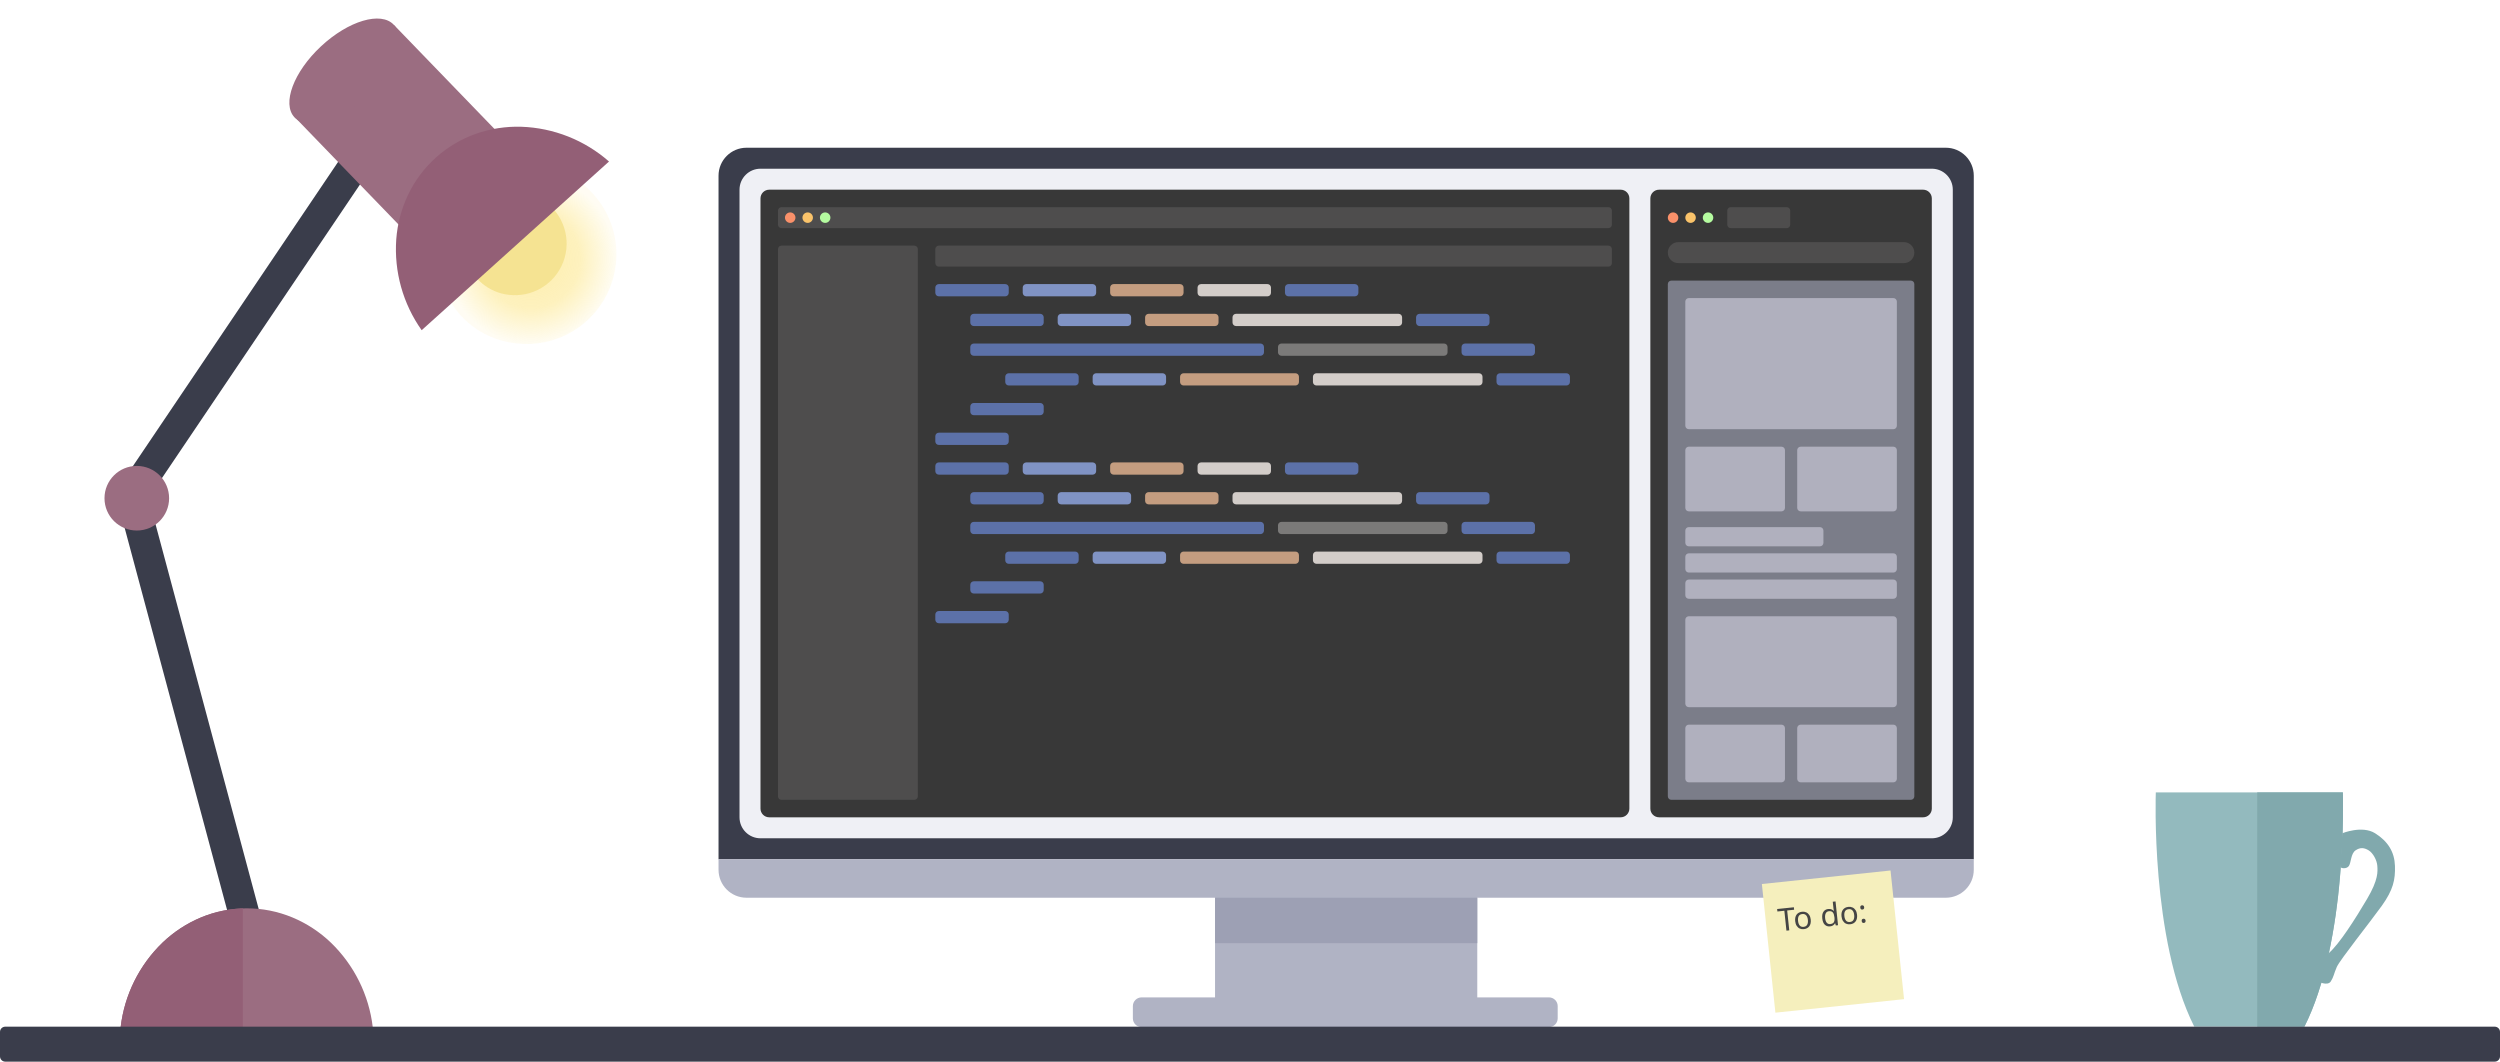
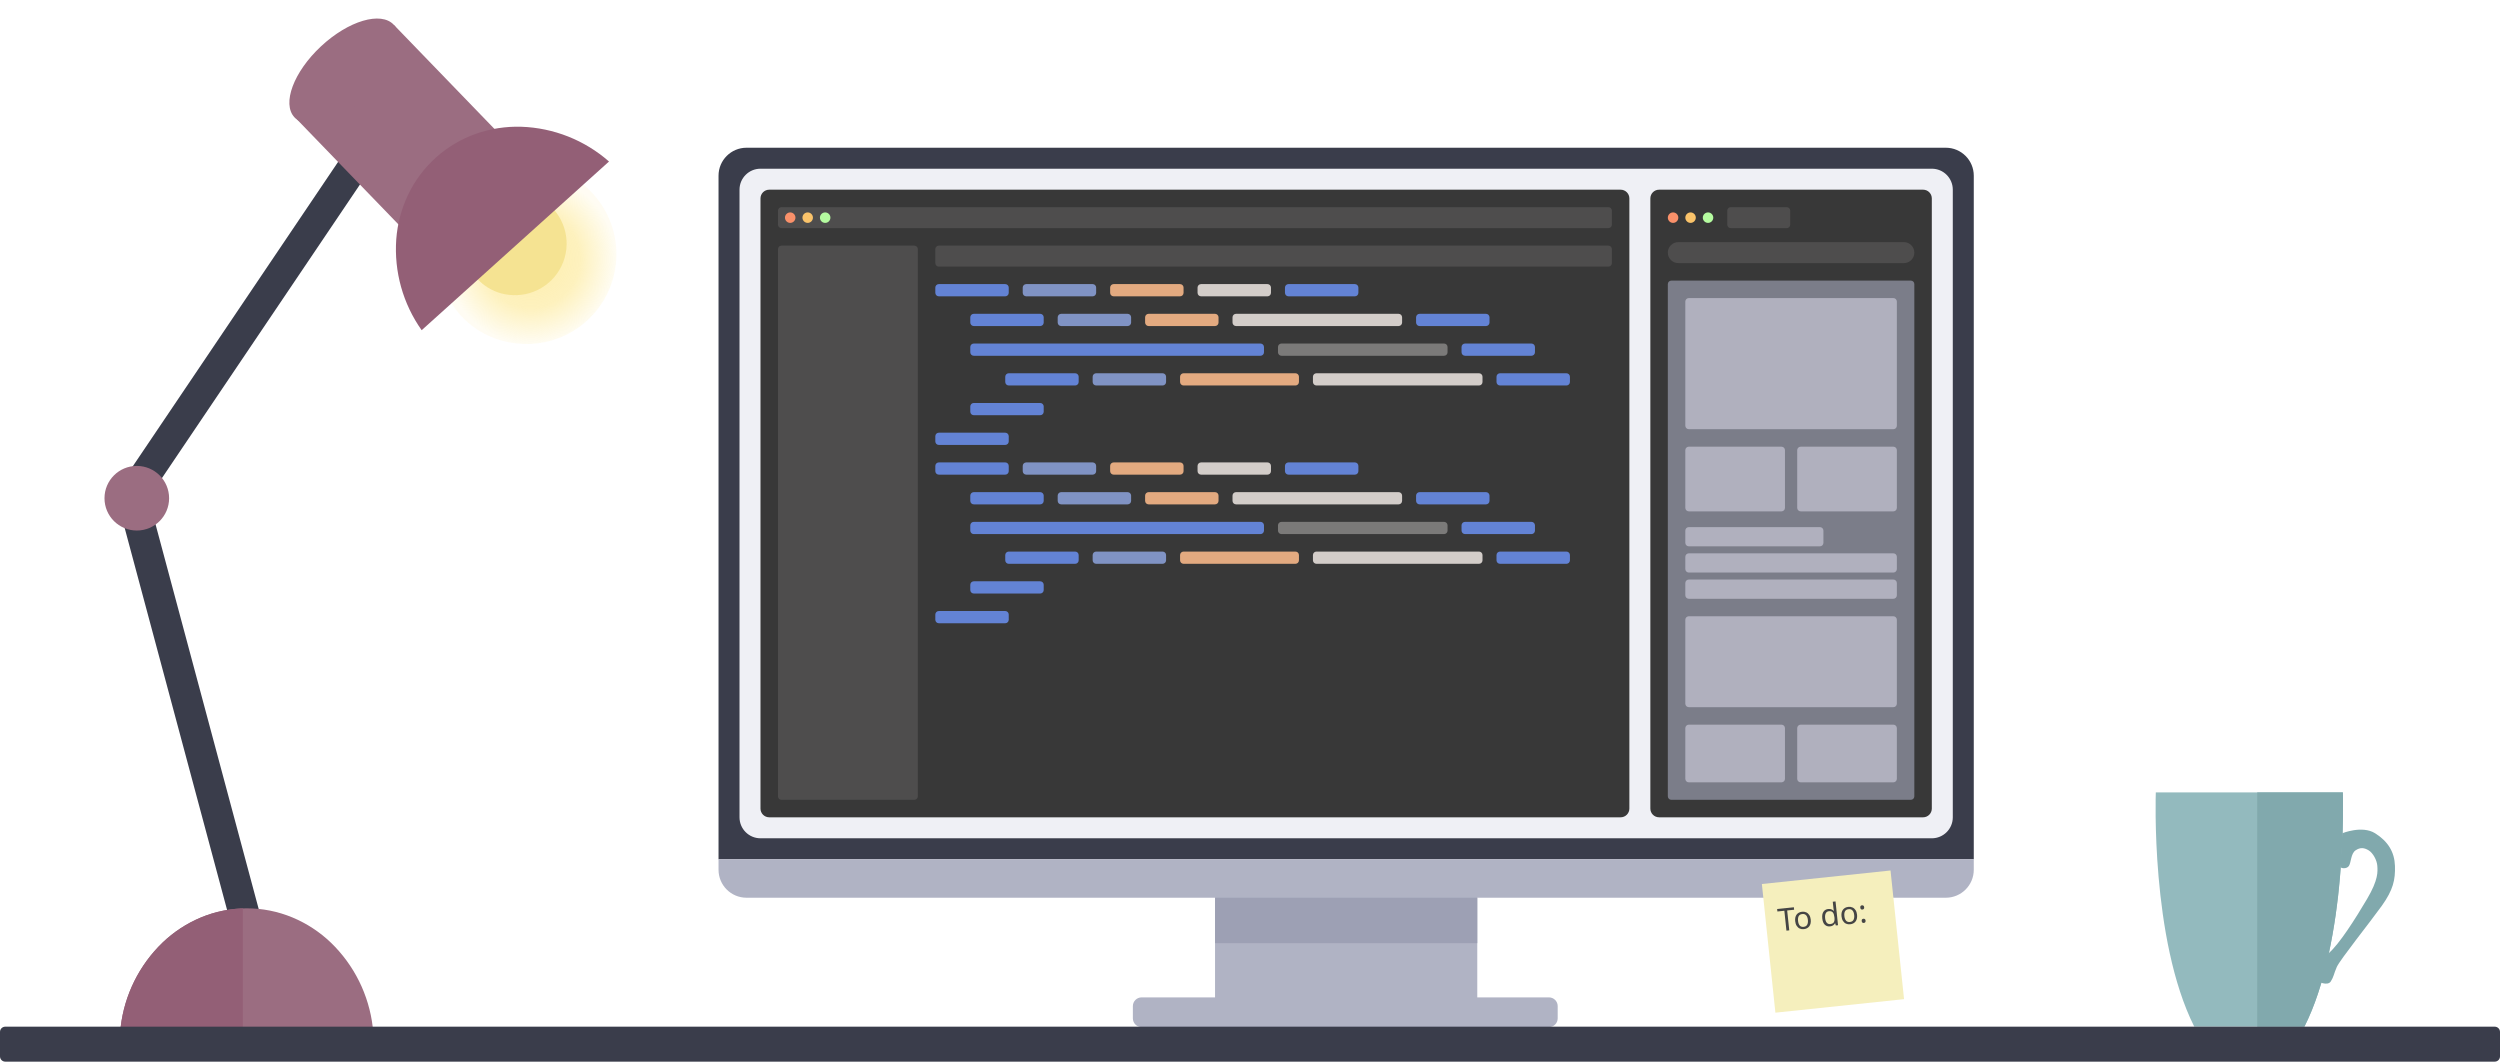
<svg xmlns="http://www.w3.org/2000/svg" width="1430" height="607.258" viewBox="0 0 1430 607.258">
  <defs>
    <radialGradient id="radial-gradient" cx="0.5" cy="0.5" r="0.499" gradientTransform="matrix(0.051, -0.999, -0.999, -0.051, 0.974, 1.025)" gradientUnits="objectBoundingBox">
      <stop offset="0" stop-color="#fce06b" stop-opacity="0.565" />
      <stop offset="0.578" stop-color="#fce06b" stop-opacity="0.439" />
      <stop offset="1" stop-color="#fce06b" stop-opacity="0.082" />
    </radialGradient>
  </defs>
  <g id="Group_9" data-name="Group 9" transform="translate(59.77 0)">
    <rect id="Rectangle_166" data-name="Rectangle 166" width="17.6" height="252.56" transform="matrix(0.966, -0.259, 0.259, 0.966, 7.471, 286.825)" fill="#3a3d4b" />
    <rect id="Rectangle_167" data-name="Rectangle 167" width="17.6" height="258.72" transform="translate(152.146 65.138) rotate(34)" fill="#3a3d4b" />
    <path id="Subtraction_1" data-name="Subtraction 1" d="M144.2,67.941H0A80.218,80.218,0,0,1,23.981,19.589,71.74,71.74,0,0,1,45.931,5.223a68.174,68.174,0,0,1,52.339,0,71.735,71.735,0,0,1,21.949,14.366A80.2,80.2,0,0,1,144.2,67.939Z" transform="translate(9.239 519.56)" fill="#9b6d81" />
    <rect id="Rectangle_168" data-name="Rectangle 168" width="77.44" height="97.68" transform="matrix(0.719, -0.695, 0.695, 0.719, 110.063, 68.275)" fill="#9b6d81" />
    <ellipse id="Ellipse_17" data-name="Ellipse 17" cx="38.83" cy="19.36" rx="38.83" ry="19.36" transform="translate(95.466 52.964) rotate(-43)" fill="#9b6d81" />
    <path id="Path_25" data-name="Path 25" d="M97.644,29.726C89.873,11.973,72.43,0,51.376,0A51.358,51.358,0,0,0,28.293,97.246s15.612-11.663,36.634-32.08S97.644,29.726,97.644,29.726Z" transform="translate(290.051 199.395) rotate(-177)" fill="url(#radial-gradient)" />
    <path id="Path_24" data-name="Path 24" d="M56.087,17.083A28.631,28.631,0,0,0,29.48,0,29.5,29.5,0,0,0,16.517,55.986s10.5-9.064,20.457-18.85S56.087,17.083,56.087,17.083Z" transform="translate(262.77 170.342) rotate(-177)" fill="#f5e392" />
    <path id="Subtraction_2" data-name="Subtraction 2" d="M144.2,67.941H0A80.218,80.218,0,0,1,23.98,19.589,71.739,71.739,0,0,1,45.93,5.223a68.174,68.174,0,0,1,52.339,0A71.735,71.735,0,0,1,120.218,19.59,80.2,80.2,0,0,1,144.2,67.94Z" transform="translate(135.959 138.385) rotate(-42)" fill="#935f76" />
    <ellipse id="Ellipse_16" data-name="Ellipse 16" cx="18.48" cy="18.48" rx="18.48" ry="18.48" transform="translate(-0.001 266.507)" fill="#9b6d81" />
    <path id="Subtraction_6" data-name="Subtraction 6" d="M0,78.327v-67.9H69.882A80.217,80.217,0,0,1,45.9,58.775,71.731,71.731,0,0,1,23.952,73.14,67.885,67.885,0,0,1,0,78.327Z" transform="translate(79.122 597.926) rotate(180)" fill="#935f76" />
  </g>
  <g id="Group_5" data-name="Group 5" transform="translate(-207 -366.499)">
    <path id="Rectangle_52" data-name="Rectangle 52" d="M16,0H702a16,16,0,0,1,16,16V407a0,0,0,0,1,0,0H0a0,0,0,0,1,0,0V16A16,16,0,0,1,16,0Z" transform="translate(618 451)" fill="#3a3d4b" />
    <path id="Union_2" data-name="Union 2" d="M18215-106a5,5,0,0,1-5-5v-7a5,5,0,0,1,5-5h233a5,5,0,0,1,5,5v7a5,5,0,0,1-5,5Zm42-17v-57h-268a16,16,0,0,1-16-16v-6h718v6a16,16,0,0,1-16,16h-268v57Z" transform="translate(-17355 1060)" fill="#b0b3c4" />
    <rect id="Rectangle_53" data-name="Rectangle 53" width="694" height="383" rx="12" transform="translate(630 463)" fill="#eff0f5" />
    <g id="Group_6" data-name="Group 6" transform="translate(-27 -14)">
      <rect id="Rectangle_54" data-name="Rectangle 54" width="497" height="359" rx="5" transform="translate(669 489)" fill="#383838" />
      <rect id="Rectangle_55" data-name="Rectangle 55" width="80" height="317" rx="2" transform="translate(679 521)" fill="#4e4d4d" />
      <rect id="Rectangle_56" data-name="Rectangle 56" width="387" height="12" rx="2" transform="translate(769 521)" fill="#4e4d4d" />
      <rect id="Rectangle_99" data-name="Rectangle 99" width="477" height="12" rx="2" transform="translate(679 499)" fill="#4e4d4d" />
      <g id="Group_8" data-name="Group 8" transform="translate(-3 -22)">
-         <rect id="Rectangle_57" data-name="Rectangle 57" width="42" height="7" rx="2" transform="translate(772 565)" fill="#5c71a8" />
-         <rect id="Rectangle_94" data-name="Rectangle 94" width="42" height="7" rx="2" transform="translate(772 667)" fill="#5c71a8" />
-         <rect id="Rectangle_78" data-name="Rectangle 78" width="42" height="7" rx="2" transform="translate(772 650)" fill="#5c71a8" />
-         <rect id="Rectangle_85" data-name="Rectangle 85" width="42" height="7" rx="2" transform="translate(772 752)" fill="#5c71a8" />
-         <rect id="Rectangle_65" data-name="Rectangle 65" width="42" height="7" rx="2" transform="translate(972 565)" fill="#5c71a8" />
-         <rect id="Rectangle_95" data-name="Rectangle 95" width="42" height="7" rx="2" transform="translate(972 667)" fill="#5c71a8" />
-         <rect id="Rectangle_64" data-name="Rectangle 64" width="42" height="7" rx="2" transform="translate(792 582)" fill="#5c71a8" />
-         <rect id="Rectangle_89" data-name="Rectangle 89" width="42" height="7" rx="2" transform="translate(792 684)" fill="#5c71a8" />
-         <rect id="Rectangle_77" data-name="Rectangle 77" width="42" height="7" rx="2" transform="translate(792 633)" fill="#5c71a8" />
-         <rect id="Rectangle_79" data-name="Rectangle 79" width="42" height="7" rx="2" transform="translate(792 735)" fill="#5c71a8" />
-         <rect id="Rectangle_67" data-name="Rectangle 67" width="168" height="7" rx="2" transform="translate(792 599)" fill="#5c71a8" />
-         <rect id="Rectangle_86" data-name="Rectangle 86" width="168" height="7" rx="2" transform="translate(792 701)" fill="#5c71a8" />
-         <rect id="Rectangle_72" data-name="Rectangle 72" width="42" height="7" rx="2" transform="translate(812 616)" fill="#5c71a8" />
-         <rect id="Rectangle_80" data-name="Rectangle 80" width="42" height="7" rx="2" transform="translate(812 718)" fill="#5c71a8" />
-         <rect id="Rectangle_66" data-name="Rectangle 66" width="42" height="7" rx="2" transform="translate(1047 582)" fill="#5c71a8" />
-         <rect id="Rectangle_90" data-name="Rectangle 90" width="42" height="7" rx="2" transform="translate(1047 684)" fill="#5c71a8" />
-         <rect id="Rectangle_71" data-name="Rectangle 71" width="42" height="7" rx="2" transform="translate(1073 599)" fill="#5c71a8" />
-         <rect id="Rectangle_87" data-name="Rectangle 87" width="42" height="7" rx="2" transform="translate(1073 701)" fill="#5c71a8" />
-         <rect id="Rectangle_76" data-name="Rectangle 76" width="42" height="7" rx="2" transform="translate(1093 616)" fill="#5c71a8" />
-         <rect id="Rectangle_81" data-name="Rectangle 81" width="42" height="7" rx="2" transform="translate(1093 718)" fill="#5c71a8" />
+         <rect id="Rectangle_57" data-name="Rectangle 57" width="42" height="7" rx="2" transform="translate(772 565)" fill="#6383D5" />
+         <rect id="Rectangle_94" data-name="Rectangle 94" width="42" height="7" rx="2" transform="translate(772 667)" fill="#6383D5" />
+         <rect id="Rectangle_78" data-name="Rectangle 78" width="42" height="7" rx="2" transform="translate(772 650)" fill="#6383D5" />
+         <rect id="Rectangle_85" data-name="Rectangle 85" width="42" height="7" rx="2" transform="translate(772 752)" fill="#6383D5" />
+         <rect id="Rectangle_65" data-name="Rectangle 65" width="42" height="7" rx="2" transform="translate(972 565)" fill="#6383D5" />
+         <rect id="Rectangle_95" data-name="Rectangle 95" width="42" height="7" rx="2" transform="translate(972 667)" fill="#6383D5" />
+         <rect id="Rectangle_64" data-name="Rectangle 64" width="42" height="7" rx="2" transform="translate(792 582)" fill="#6383D5" />
+         <rect id="Rectangle_89" data-name="Rectangle 89" width="42" height="7" rx="2" transform="translate(792 684)" fill="#6383D5" />
+         <rect id="Rectangle_77" data-name="Rectangle 77" width="42" height="7" rx="2" transform="translate(792 633)" fill="#6383D5" />
+         <rect id="Rectangle_79" data-name="Rectangle 79" width="42" height="7" rx="2" transform="translate(792 735)" fill="#6383D5" />
+         <rect id="Rectangle_67" data-name="Rectangle 67" width="168" height="7" rx="2" transform="translate(792 599)" fill="#6383D5" />
+         <rect id="Rectangle_86" data-name="Rectangle 86" width="168" height="7" rx="2" transform="translate(792 701)" fill="#6383D5" />
+         <rect id="Rectangle_72" data-name="Rectangle 72" width="42" height="7" rx="2" transform="translate(812 616)" fill="#6383D5" />
+         <rect id="Rectangle_80" data-name="Rectangle 80" width="42" height="7" rx="2" transform="translate(812 718)" fill="#6383D5" />
+         <rect id="Rectangle_66" data-name="Rectangle 66" width="42" height="7" rx="2" transform="translate(1047 582)" fill="#6383D5" />
+         <rect id="Rectangle_90" data-name="Rectangle 90" width="42" height="7" rx="2" transform="translate(1047 684)" fill="#6383D5" />
+         <rect id="Rectangle_71" data-name="Rectangle 71" width="42" height="7" rx="2" transform="translate(1073 599)" fill="#6383D5" />
+         <rect id="Rectangle_87" data-name="Rectangle 87" width="42" height="7" rx="2" transform="translate(1073 701)" fill="#6383D5" />
+         <rect id="Rectangle_76" data-name="Rectangle 76" width="42" height="7" rx="2" transform="translate(1093 616)" fill="#6383D5" />
+         <rect id="Rectangle_81" data-name="Rectangle 81" width="42" height="7" rx="2" transform="translate(1093 718)" fill="#6383D5" />
        <rect id="Rectangle_58" data-name="Rectangle 58" width="42" height="7" rx="2" transform="translate(822 565)" fill="#8093c4" />
        <rect id="Rectangle_96" data-name="Rectangle 96" width="42" height="7" rx="2" transform="translate(822 667)" fill="#8093c4" />
        <rect id="Rectangle_63" data-name="Rectangle 63" width="42" height="7" rx="2" transform="translate(842 582)" fill="#8093c4" />
        <rect id="Rectangle_91" data-name="Rectangle 91" width="42" height="7" rx="2" transform="translate(842 684)" fill="#8093c4" />
        <rect id="Rectangle_73" data-name="Rectangle 73" width="42" height="7" rx="2" transform="translate(862 616)" fill="#8093c4" />
        <rect id="Rectangle_82" data-name="Rectangle 82" width="42" height="7" rx="2" transform="translate(862 718)" fill="#8093c4" />
-         <rect id="Rectangle_59" data-name="Rectangle 59" width="42" height="7" rx="2" transform="translate(872 565)" fill="#c49d80" />
-         <rect id="Rectangle_97" data-name="Rectangle 97" width="42" height="7" rx="2" transform="translate(872 667)" fill="#c49d80" />
-         <rect id="Rectangle_62" data-name="Rectangle 62" width="42" height="7" rx="2" transform="translate(892 582)" fill="#c49d80" />
-         <rect id="Rectangle_92" data-name="Rectangle 92" width="42" height="7" rx="2" transform="translate(892 684)" fill="#c49d80" />
-         <rect id="Rectangle_74" data-name="Rectangle 74" width="68" height="7" rx="2" transform="translate(912 616)" fill="#c49d80" />
-         <rect id="Rectangle_83" data-name="Rectangle 83" width="68" height="7" rx="2" transform="translate(912 718)" fill="#c49d80" />
+         <rect id="Rectangle_59" data-name="Rectangle 59" width="42" height="7" rx="2" transform="translate(872 565)" fill="#E3AA80" />
+         <rect id="Rectangle_97" data-name="Rectangle 97" width="42" height="7" rx="2" transform="translate(872 667)" fill="#E3AA80" />
+         <rect id="Rectangle_62" data-name="Rectangle 62" width="42" height="7" rx="2" transform="translate(892 582)" fill="#E3AA80" />
+         <rect id="Rectangle_92" data-name="Rectangle 92" width="42" height="7" rx="2" transform="translate(892 684)" fill="#E3AA80" />
+         <rect id="Rectangle_74" data-name="Rectangle 74" width="68" height="7" rx="2" transform="translate(912 616)" fill="#E3AA80" />
+         <rect id="Rectangle_83" data-name="Rectangle 83" width="68" height="7" rx="2" transform="translate(912 718)" fill="#E3AA80" />
        <rect id="Rectangle_60" data-name="Rectangle 60" width="42" height="7" rx="2" transform="translate(922 565)" fill="#d3cdc9" />
        <rect id="Rectangle_98" data-name="Rectangle 98" width="42" height="7" rx="2" transform="translate(922 667)" fill="#d3cdc9" />
        <rect id="Rectangle_61" data-name="Rectangle 61" width="97" height="7" rx="2" transform="translate(942 582)" fill="#d3cdc9" />
        <rect id="Rectangle_93" data-name="Rectangle 93" width="97" height="7" rx="2" transform="translate(942 684)" fill="#d3cdc9" />
        <rect id="Rectangle_70" data-name="Rectangle 70" width="97" height="7" rx="2" transform="translate(968 599)" fill="#7b7a79" />
        <rect id="Rectangle_88" data-name="Rectangle 88" width="97" height="7" rx="2" transform="translate(968 701)" fill="#7b7a79" />
        <rect id="Rectangle_75" data-name="Rectangle 75" width="97" height="7" rx="2" transform="translate(988 616)" fill="#d3cdc9" />
        <rect id="Rectangle_84" data-name="Rectangle 84" width="97" height="7" rx="2" transform="translate(988 718)" fill="#d3cdc9" />
      </g>
      <circle id="Ellipse_1" data-name="Ellipse 1" cx="3" cy="3" r="3" transform="translate(683 502)" fill="#fa916a" />
      <circle id="Ellipse_2" data-name="Ellipse 2" cx="3" cy="3" r="3" transform="translate(693 502)" fill="#fac36a" />
      <circle id="Ellipse_3" data-name="Ellipse 3" cx="3" cy="3" r="3" transform="translate(703 502)" fill="#b5fca0" />
    </g>
    <g id="Group_7" data-name="Group 7" transform="translate(1 -11)">
      <rect id="Rectangle_151" data-name="Rectangle 151" width="161" height="359" rx="5" transform="translate(1150 486)" fill="#383838" />
      <rect id="Rectangle_152" data-name="Rectangle 152" width="36" height="12" rx="2" transform="translate(1194 496)" fill="#4e4d4d" />
      <circle id="Ellipse_11" data-name="Ellipse 11" cx="3" cy="3" r="3" transform="translate(1160 499)" fill="#fa916a" />
      <circle id="Ellipse_12" data-name="Ellipse 12" cx="3" cy="3" r="3" transform="translate(1170 499)" fill="#fac36a" />
      <circle id="Ellipse_13" data-name="Ellipse 13" cx="3" cy="3" r="3" transform="translate(1180 499)" fill="#b5fca0" />
      <rect id="Rectangle_154" data-name="Rectangle 154" width="141" height="297" rx="2" transform="translate(1160 538)" fill="#7b7d89" />
      <rect id="Rectangle_155" data-name="Rectangle 155" width="121" height="75" rx="2" transform="translate(1170 548)" fill="#b0b0be" />
      <rect id="Rectangle_161" data-name="Rectangle 161" width="121" height="52" rx="2" transform="translate(1170 730)" fill="#b0b0be" />
      <rect id="Rectangle_156" data-name="Rectangle 156" width="57" height="37" rx="2" transform="translate(1170 633)" fill="#b0b0be" />
      <rect id="Rectangle_163" data-name="Rectangle 163" width="57" height="33" rx="2" transform="translate(1170 792)" fill="#b0b0be" />
      <rect id="Rectangle_157" data-name="Rectangle 157" width="57" height="37" rx="2" transform="translate(1234 633)" fill="#b0b0be" />
      <rect id="Rectangle_162" data-name="Rectangle 162" width="57" height="33" rx="2" transform="translate(1234 792)" fill="#b0b0be" />
      <rect id="Rectangle_158" data-name="Rectangle 158" width="79" height="11" rx="2" transform="translate(1170 679)" fill="#b0b0be" />
      <rect id="Rectangle_159" data-name="Rectangle 159" width="121" height="11" rx="2" transform="translate(1170 694)" fill="#b0b0be" />
      <rect id="Rectangle_160" data-name="Rectangle 160" width="121" height="11" rx="2" transform="translate(1170 709)" fill="#b0b0be" />
      <rect id="Rectangle_164" data-name="Rectangle 164" width="141" height="12" rx="6" transform="translate(1160 516)" fill="#4e4d4d" />
    </g>
    <rect id="Rectangle_182" data-name="Rectangle 182" width="150" height="26" transform="translate(902 880)" fill="#9da0b4" />
  </g>
  <rect id="Rectangle_184" data-name="Rectangle 184" width="74" height="74" transform="translate(1007.79 505.655) rotate(-6)" fill="#f5efbd" />
  <text id="To_do:" data-name="To do:" transform="translate(1017.678 532.77) rotate(-6)" fill="#454545" font-size="18" font-family="BrushScriptMT, Brush Script MT">
    <tspan x="0" y="0">To do:</tspan>
  </text>
  <g id="Group_11" data-name="Group 11" transform="translate(-79.877 -471.744)">
    <path id="Path_27" data-name="Path 27" d="M0,0H107s2.889,84.706-22,134H22C-3.123,84,0,0,0,0Z" transform="translate(1313 925)" fill="#93babe" />
    <path id="Path_29" data-name="Path 29" d="M-21714.363-5176.628s11.379-4.666,18.8,0,11.1,10.764,11.354,18.665-1.006,13.717-7.516,22.817-23.988,30.948-25.76,35.014-1.656,5.474-3.432,8.263-7.678.179-7.543-.642,6.2-15.392,6.2-15.392c6.141-5.127,15.49-19.966,22.086-31.129s6.076-15.739,5.877-18.93-2.434-7.378-4.957-8.9-4.752-1.831-7.479,0-2.545,6.98-3.8,8.9-4.768,1.459-4.846.568S-21714.363-5176.628-21714.363-5176.628Z" transform="translate(23134 6125)" fill="#81a9ad" />
    <path id="Subtraction_7" data-name="Subtraction 7" d="M23186,6279V6145h49l0,.02c.018.6.172,6.071.047,14.523-.166,11.279-.76,23.026-1.717,33.97a352.161,352.161,0,0,1-6.4,43.752c-3.57,16.448-8.26,30.489-13.937,41.735h-27Z" transform="translate(-21815 -5220)" fill="#81a9ad" />
  </g>
  <rect id="Rectangle_186" data-name="Rectangle 186" width="1430" height="20" rx="3" transform="translate(0 587.258)" fill="#3a3d4b" />
</svg>
